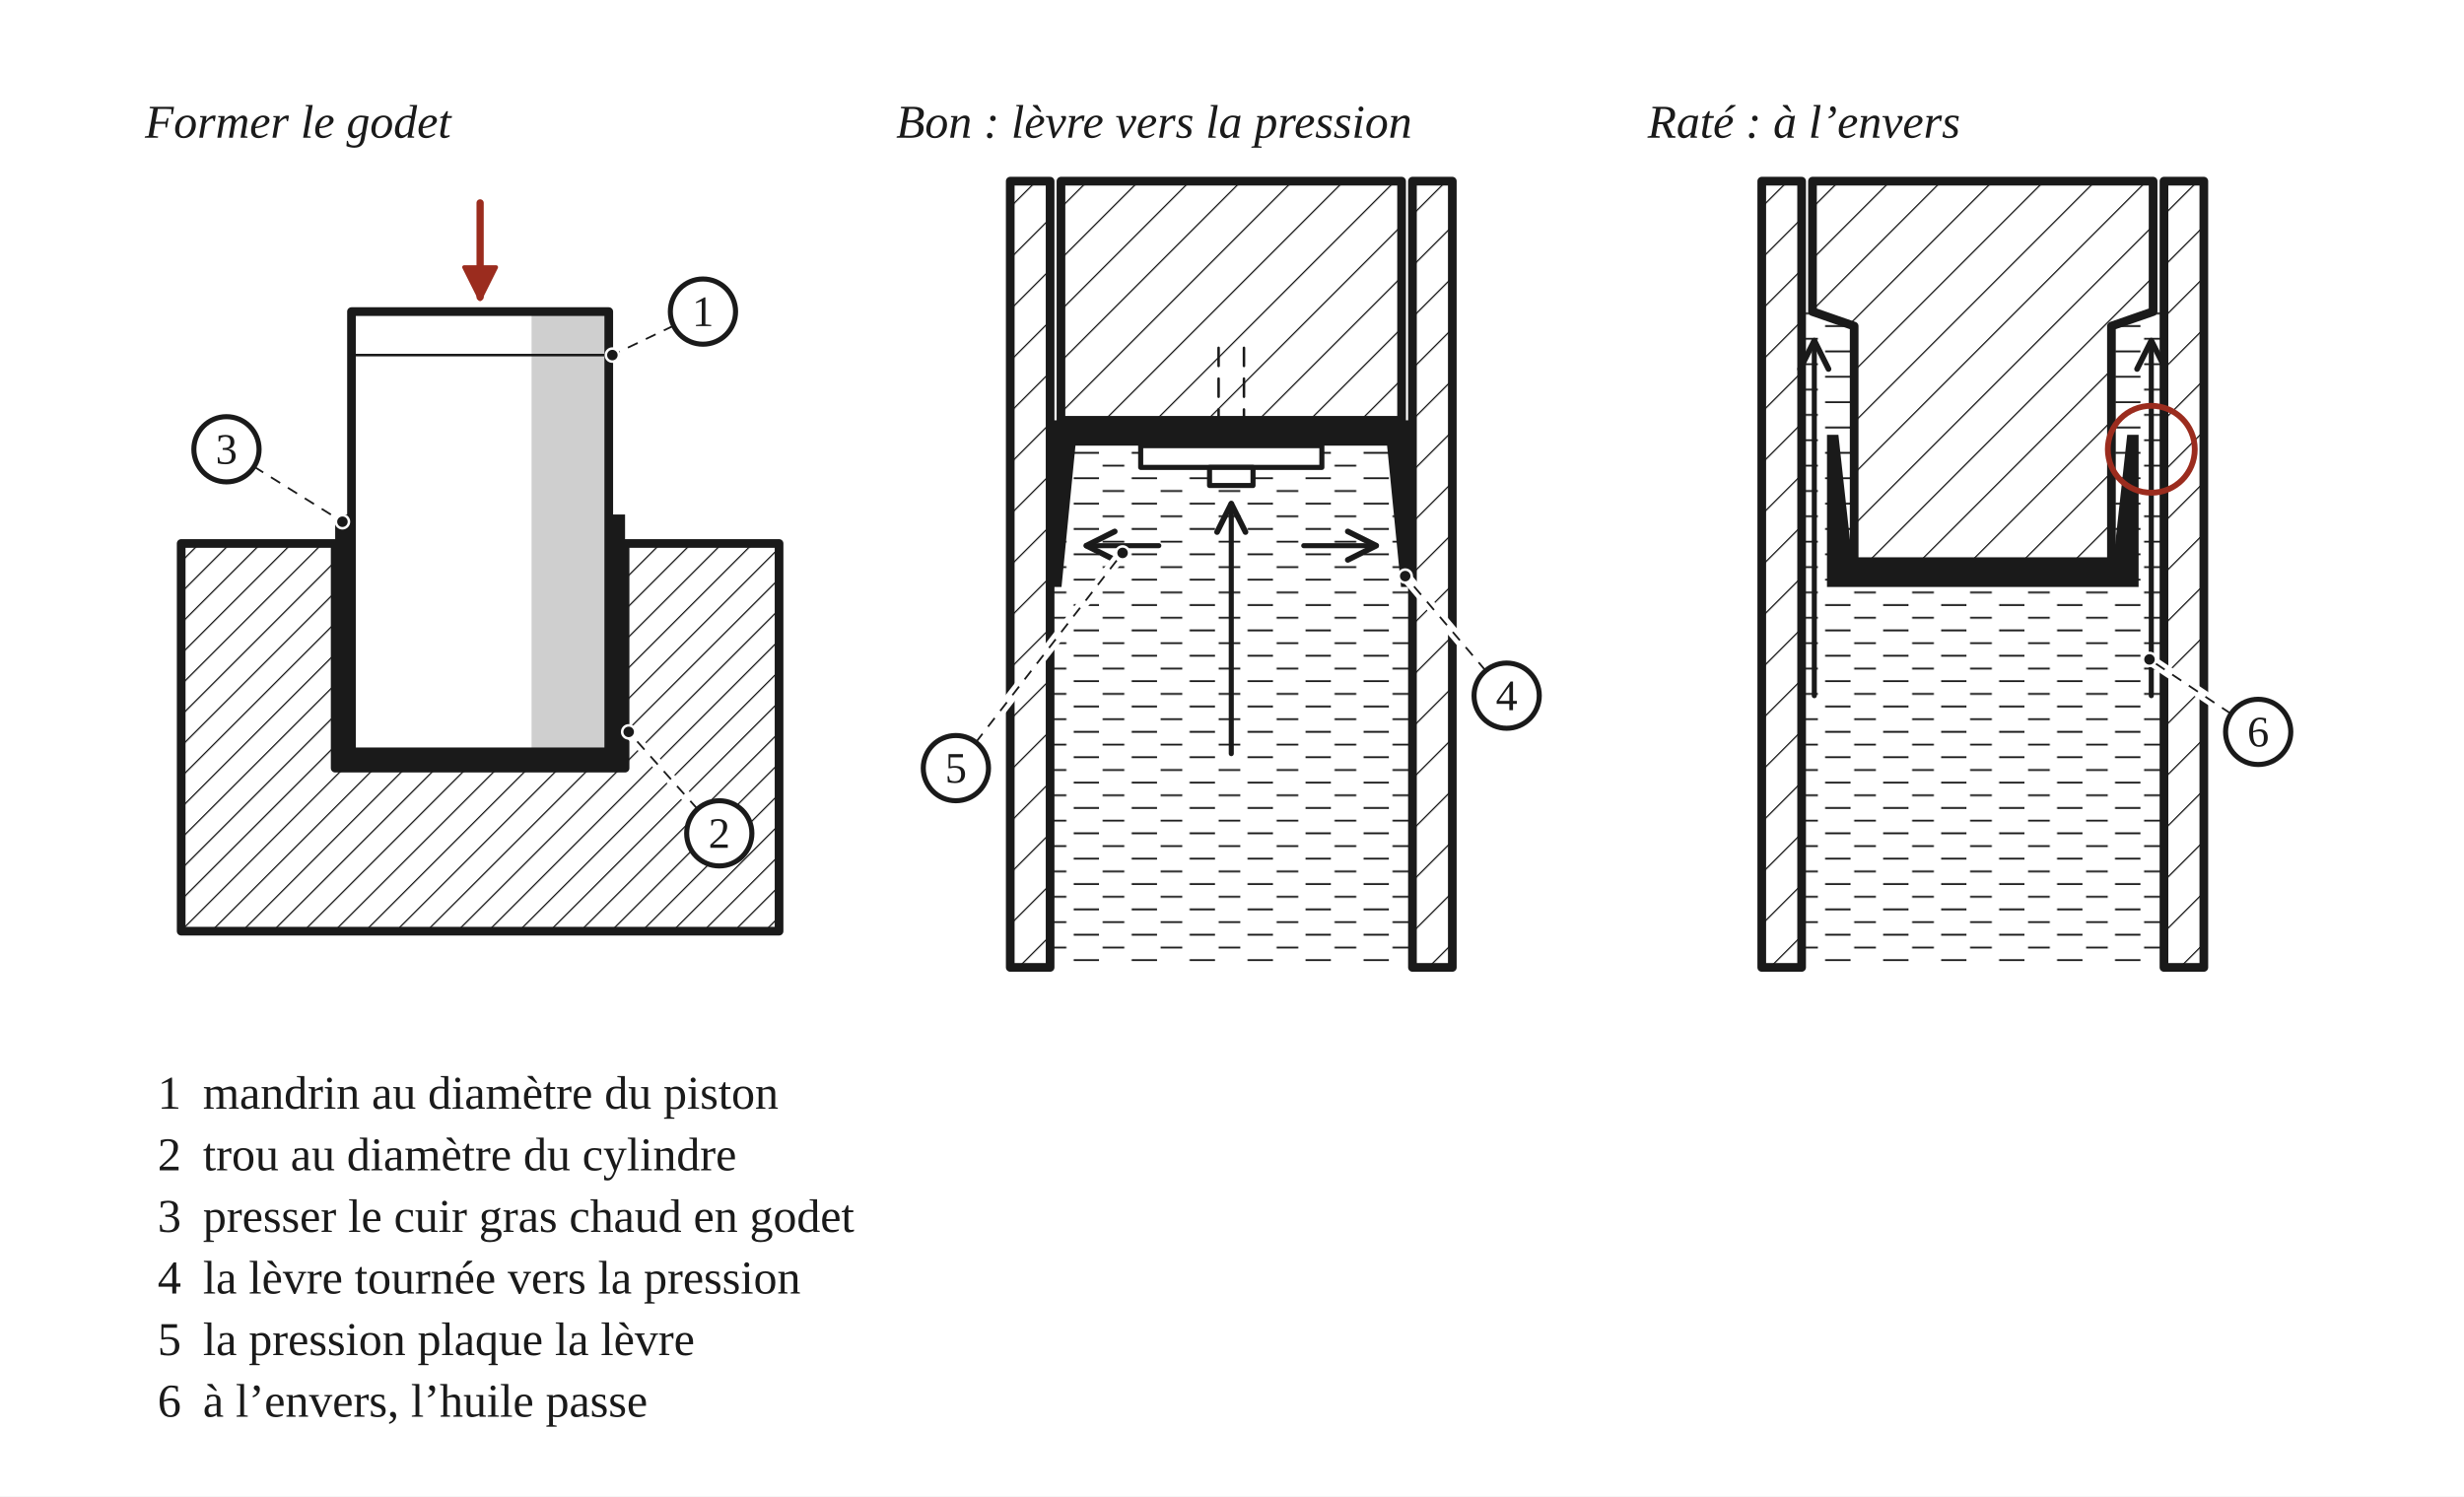
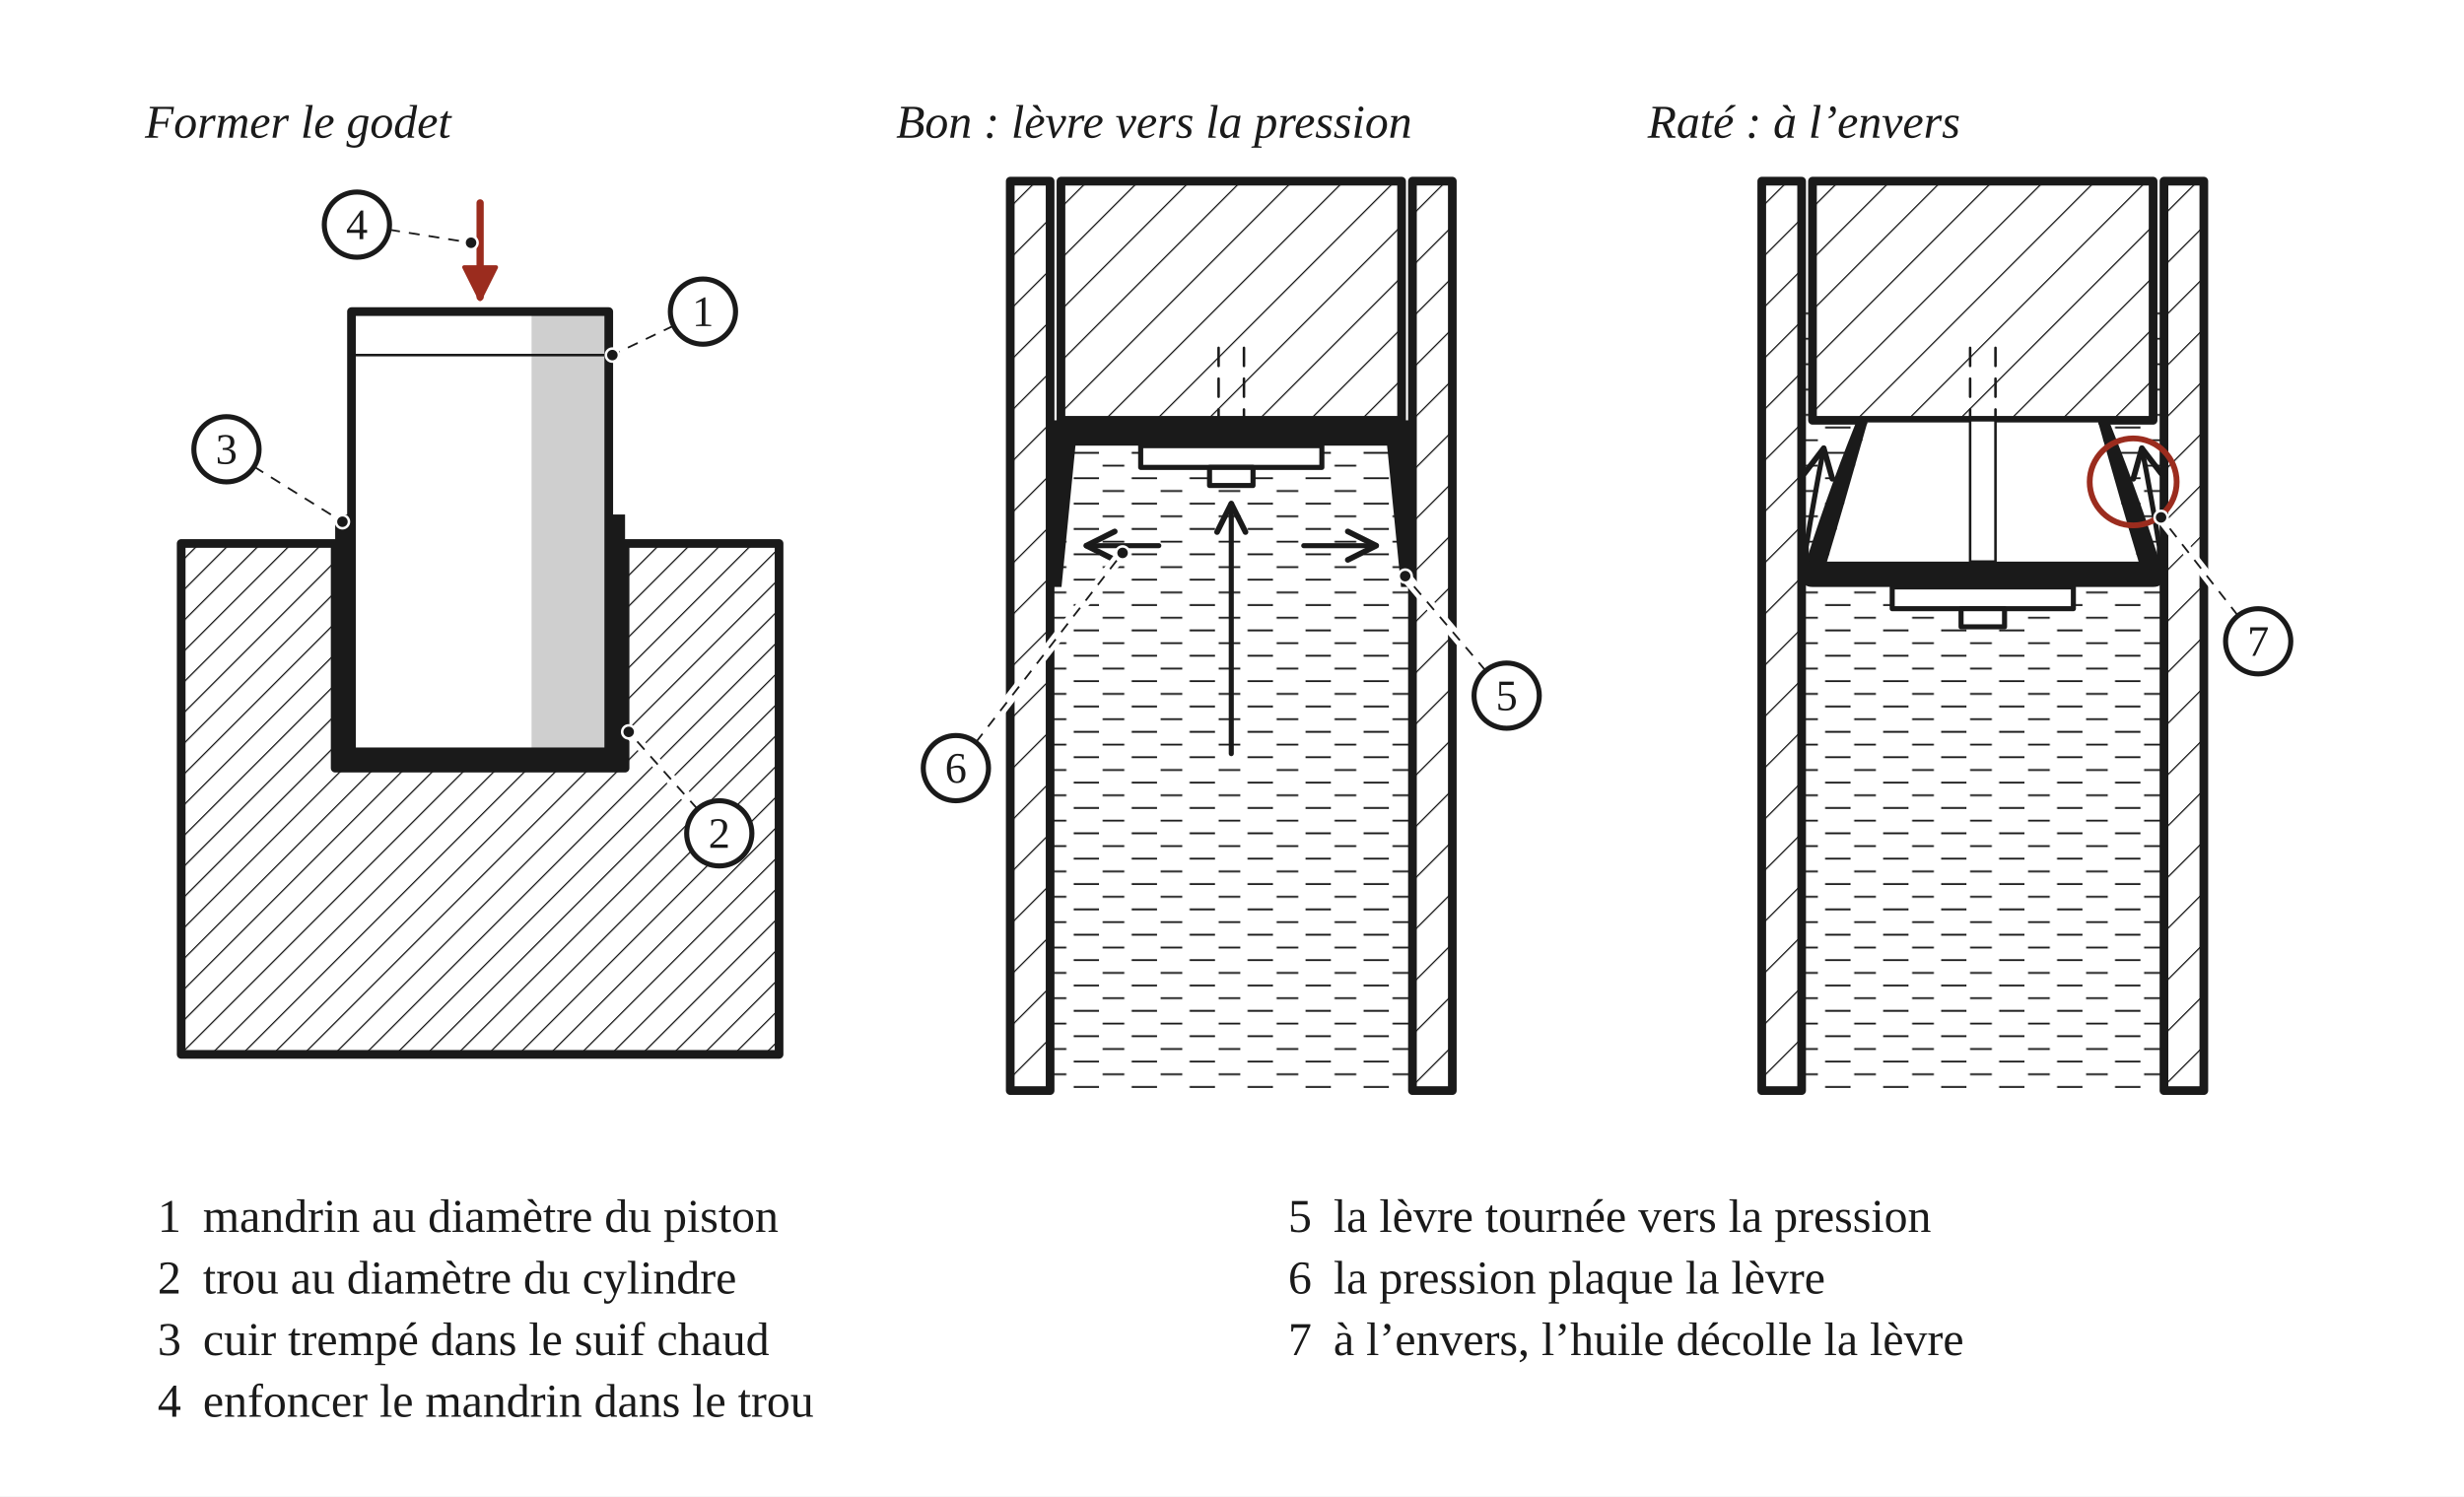
<svg xmlns="http://www.w3.org/2000/svg" width="680" height="413" viewBox="0 0 680 413" role="img">
  <defs>
    <pattern id="h-bois" width="6" height="6" patternUnits="userSpaceOnUse" patternTransform="rotate(45)">
      <line x1="0" y1="0" x2="0" y2="6" stroke="#1A1A1A" stroke-width="0.7" />
    </pattern>
    <pattern id="h-metal" width="10" height="10" patternUnits="userSpaceOnUse" patternTransform="rotate(45)">
      <line x1="0" y1="0" x2="0" y2="10" stroke="#1A1A1A" stroke-width="0.7" />
    </pattern>
    <marker id="fl" viewBox="0 0 10 10" refX="9" refY="5" markerWidth="7" markerHeight="7" orient="auto-start-reverse">
      <path d="M1 1 L9 5 L1 9" fill="none" stroke="#1A1A1A" stroke-width="1.6" stroke-linecap="round" stroke-linejoin="round" />
    </marker>
    <marker id="fl-r" viewBox="0 0 10 10" refX="8.5" refY="5" markerWidth="5.5" markerHeight="5.5" orient="auto-start-reverse">
      <path d="M1 1 L9 5 L1 9 Z" fill="#9B2C1E" stroke="#9B2C1E" stroke-width="1" stroke-linejoin="round" />
    </marker>
  </defs>
  <rect x="0" y="0" width="680" height="413" fill="#FFFFFF" />
  <text x="40" y="38" font-family="Georgia, 'Times New Roman', serif" font-size="13" font-style="italic" fill="#1A1A1A">Former le godet</text>
  <g transform="translate(40 46)" data-vue="former">
-     <path d="M 10 104 L 52.5 104 L 52.5 166 L 132.5 166 L 132.5 104 L 175 104 L 175 211 L 10 211 Z" fill="url(#h-bois)" stroke="#1A1A1A" stroke-width="2.4" stroke-linejoin="round" />
+     <path d="M 10 104 L 52.5 104 L 52.5 166 L 132.5 166 L 132.5 104 L 175 104 L 175 245 L 10 245 Z" fill="url(#h-bois)" stroke="#1A1A1A" stroke-width="2.4" stroke-linejoin="round" />
    <path d="M 52.5 96 L 57 96 L 57 161.5 L 128 161.5 L 128 96 L 132.5 96 L 132.5 166 L 52.5 166 Z" fill="#1A1A1A" stroke="none" />
    <path d="M 57 40 L 128 40 L 128 161.5 L 57 161.5 Z" fill="#FFFFFF" stroke="none" />
    <rect x="106.7" y="40" width="21.3" height="121.5" fill="#CFCFCF" stroke="none" />
    <path d="M 57 40 L 128 40 L 128 161.5 L 57 161.5 Z" fill="none" stroke="#1A1A1A" stroke-width="2.4" stroke-linejoin="round" stroke-linecap="round" />
    <line x1="57" y1="52" x2="128" y2="52" fill="none" stroke="#1A1A1A" stroke-width="0.7" stroke-linejoin="round" stroke-linecap="round" />
    <path d="M 92.5 10 L 92.5 36" fill="none" stroke="#9B2C1E" stroke-width="2" stroke-linejoin="round" stroke-linecap="round" marker-end="url(#fl-r)" />
  </g>
  <text x="247.3" y="38" font-family="Georgia, 'Times New Roman', serif" font-size="13" font-style="italic" fill="#1A1A1A">Bon : lèvre vers la pression</text>
  <g transform="translate(247.3 46)" data-vue="bon">
    <defs>
      <pattern id="h-huile-109-44-bon" width="16" height="7" patternUnits="userSpaceOnUse">
        <line x1="1" y1="2" x2="8" y2="2" stroke="#1A1A1A" stroke-width="0.5" />
        <line x1="9" y1="5.5" x2="15" y2="5.5" stroke="#1A1A1A" stroke-width="0.5" />
      </pattern>
    </defs>
-     <rect x="42.5" y="77" width="100" height="144" fill="url(#h-huile-109-44-bon)" stroke="none" />
-     <path d="M 42.5 4 L 31.5 4 L 31.5 221 L 42.5 221 Z" fill="url(#h-metal)" stroke="#1A1A1A" stroke-width="2.4" stroke-linejoin="round" />
-     <path d="M 142.5 4 L 153.5 4 L 153.5 221 L 142.5 221 Z" fill="url(#h-metal)" stroke="#1A1A1A" stroke-width="2.4" stroke-linejoin="round" />
+     <rect x="42.5" y="77" width="100" height="178" fill="url(#h-huile-109-44-bon)" stroke="none" />
+     <path d="M 42.5 4 L 31.5 4 L 31.5 255 L 42.5 255 Z" fill="url(#h-metal)" stroke="#1A1A1A" stroke-width="2.4" stroke-linejoin="round" />
+     <path d="M 142.5 4 L 153.5 4 L 153.5 255 L 142.5 255 Z" fill="url(#h-metal)" stroke="#1A1A1A" stroke-width="2.4" stroke-linejoin="round" />
    <path d="M 45.5 4 L 139.5 4 L 139.5 70 L 45.5 70 Z" fill="url(#h-metal)" stroke="#1A1A1A" stroke-width="2.4" stroke-linejoin="round" />
    <path d="M 42.5 70 L 142.5 70 L 142.5 116 L 139.35 116 L 135.5 77 L 49.5 77 L 45.65 116 L 42.5 116 Z" fill="#1A1A1A" stroke="none" />
    <rect x="67.5" y="77" width="50" height="6" fill="#FFFFFF" stroke="#1A1A1A" stroke-width="1.4" stroke-linejoin="round" stroke-linecap="round" />
    <rect x="86.5" y="83" width="12" height="5" fill="#FFFFFF" stroke="#1A1A1A" stroke-width="1.4" stroke-linejoin="round" stroke-linecap="round" />
    <line x1="89" y1="50" x2="89" y2="70" fill="none" stroke="#1A1A1A" stroke-width="0.7" stroke-linejoin="round" stroke-linecap="round" stroke-dasharray="5 3.5" />
    <line x1="96" y1="50" x2="96" y2="70" fill="none" stroke="#1A1A1A" stroke-width="0.7" stroke-linejoin="round" stroke-linecap="round" stroke-dasharray="5 3.5" />
    <path d="M 72.5 104.6 L 52.5 104.6" fill="none" stroke="#1A1A1A" stroke-width="1.4" stroke-linejoin="round" stroke-linecap="round" marker-end="url(#fl)" />
    <path d="M 112.5 104.6 L 132.5 104.6" fill="none" stroke="#1A1A1A" stroke-width="1.4" stroke-linejoin="round" stroke-linecap="round" marker-end="url(#fl)" />
    <path d="M 92.5 162 L 92.5 93" fill="none" stroke="#1A1A1A" stroke-width="1.4" stroke-linejoin="round" stroke-linecap="round" marker-end="url(#fl)" />
  </g>
  <text x="454.7" y="38" font-family="Georgia, 'Times New Roman', serif" font-size="13" font-style="italic" fill="#1A1A1A">Raté : à l’envers</text>
  <g transform="translate(454.7 46)" data-vue="rate">
    <defs>
      <pattern id="h-huile-109-44-rate" width="16" height="7" patternUnits="userSpaceOnUse">
        <line x1="1" y1="2" x2="8" y2="2" stroke="#1A1A1A" stroke-width="0.5" />
        <line x1="9" y1="5.5" x2="15" y2="5.5" stroke="#1A1A1A" stroke-width="0.5" />
      </pattern>
    </defs>
-     <rect x="42.5" y="40" width="100" height="181" fill="url(#h-huile-109-44-rate)" stroke="none" />
-     <path d="M 42.5 4 L 31.5 4 L 31.5 221 L 42.5 221 Z" fill="url(#h-metal)" stroke="#1A1A1A" stroke-width="2.4" stroke-linejoin="round" />
-     <path d="M 142.5 4 L 153.5 4 L 153.5 221 L 142.5 221 Z" fill="url(#h-metal)" stroke="#1A1A1A" stroke-width="2.4" stroke-linejoin="round" />
-     <path d="M 45.5 4 L 139.5 4 L 139.5 40 L 128 44 L 128 109 L 57 109 L 57 44 L 45.5 40 Z" fill="#FFFFFF" stroke="none" />
-     <path d="M 45.5 4 L 139.5 4 L 139.5 40 L 128 44 L 128 109 L 57 109 L 57 44 L 45.5 40 Z" fill="url(#h-metal)" stroke="#1A1A1A" stroke-width="2.4" stroke-linejoin="round" />
-     <path d="M 49.5 116 L 135.5 116 L 135.5 74 L 132.35 74 L 128.5 109 L 56.5 109 L 52.65 74 L 49.5 74 Z" fill="#1A1A1A" stroke="none" />
-     <path d="M 46 146 L 46 48" fill="none" stroke="#1A1A1A" stroke-width="1.4" stroke-linejoin="round" stroke-linecap="round" marker-end="url(#fl)" />
-     <path d="M 139 146 L 139 48" fill="none" stroke="#1A1A1A" stroke-width="1.4" stroke-linejoin="round" stroke-linecap="round" marker-end="url(#fl)" />
-     <circle cx="139" cy="78" r="12" fill="none" stroke="#9B2C1E" stroke-width="1.6" />
+     <rect x="42.5" y="40" width="100" height="215" fill="url(#h-huile-109-44-rate)" stroke="none" />
+     <path d="M 42.5 4 L 31.5 4 L 31.5 255 L 42.5 255 Z" fill="url(#h-metal)" stroke="#1A1A1A" stroke-width="2.4" stroke-linejoin="round" />
+     <path d="M 142.5 4 L 153.5 4 L 153.5 255 L 142.5 255 Z" fill="url(#h-metal)" stroke="#1A1A1A" stroke-width="2.4" stroke-linejoin="round" />
+     <path d="M 45.5 4 L 139.5 4 L 139.5 70 L 45.5 70 Z" fill="#FFFFFF" stroke="none" />
+     <path d="M 45.5 4 L 139.5 4 L 139.5 70 L 45.5 70 Z" fill="url(#h-metal)" stroke="#1A1A1A" stroke-width="2.4" stroke-linejoin="round" />
+     <path d="M 60.65 70.6 Q 53.75 95 49.5 109 L 135.5 109 Q 131.25 95 124.35 70.6 Z" fill="#FFFFFF" stroke="none" />
+     <path d="M 45.5 116 L 139.5 116 Q 142.5 116 142.5 113 Q 136.5 93 127.5 70.6 L 124.35 70.6 Q 131.25 95 135.5 109 L 49.5 109 Q 53.75 95 60.65 70.6 L 57.5 70.6 Q 48.5 93 42.5 113 Q 42.5 116 45.5 116 Z" fill="#1A1A1A" stroke="none" />
+     <rect x="89" y="70" width="7" height="39" fill="#FFFFFF" stroke="#1A1A1A" stroke-width="0.7" stroke-linejoin="round" stroke-linecap="round" />
+     <line x1="89" y1="50" x2="89" y2="70" fill="none" stroke="#1A1A1A" stroke-width="0.7" stroke-linejoin="round" stroke-linecap="round" stroke-dasharray="5 3.5" />
+     <line x1="96" y1="50" x2="96" y2="70" fill="none" stroke="#1A1A1A" stroke-width="0.7" stroke-linejoin="round" stroke-linecap="round" stroke-dasharray="5 3.5" />
+     <rect x="67.5" y="116" width="50" height="6" fill="#FFFFFF" stroke="#1A1A1A" stroke-width="1.4" stroke-linejoin="round" stroke-linecap="round" />
+     <rect x="86.5" y="122" width="12" height="5" fill="#FFFFFF" stroke="#1A1A1A" stroke-width="1.4" stroke-linejoin="round" stroke-linecap="round" />
+     <path d="M 43.9 113 L 43.76 104.9 L 44.3 101.61 L 44.85 98.29 L 45.43 94.94 L 46.03 91.55 L 46.64 88.14 L 47.27 84.69 L 47.93 81.21 L 48.6 77.71" fill="none" stroke="#1A1A1A" stroke-width="1.4" stroke-linejoin="round" stroke-linecap="round" marker-end="url(#fl)" />
+     <path d="M 141.1 113 L 141.24 104.9 L 140.7 101.61 L 140.15 98.29 L 139.57 94.94 L 138.97 91.55 L 138.36 88.14 L 137.73 84.69 L 137.07 81.21 L 136.4 77.71" fill="none" stroke="#1A1A1A" stroke-width="1.4" stroke-linejoin="round" stroke-linecap="round" marker-end="url(#fl)" />
+     <circle cx="134" cy="87" r="12" fill="none" stroke="#9B2C1E" stroke-width="1.6" />
  </g>
  <line x1="185.9" y1="89.9" x2="169" y2="98" fill="none" stroke="#FFFFFF" stroke-width="3" stroke-linecap="round" />
  <line x1="185.9" y1="89.9" x2="169" y2="98" fill="none" stroke="#1A1A1A" stroke-width="0.5" stroke-dasharray="3 2.5" />
  <circle cx="169" cy="98" r="1.8" fill="#1A1A1A" stroke="#FFFFFF" stroke-width="0.7" />
  <circle cx="194" cy="86" r="9" fill="#FFFFFF" stroke="#1A1A1A" stroke-width="1.4" data-vue="former" />
  <text x="194" y="90" text-anchor="middle" font-family="Georgia, 'Times New Roman', serif" font-size="12" fill="#1A1A1A">1</text>
  <line x1="192.5" y1="223.3" x2="173.5" y2="202" fill="none" stroke="#FFFFFF" stroke-width="3" stroke-linecap="round" />
  <line x1="192.5" y1="223.3" x2="173.5" y2="202" fill="none" stroke="#1A1A1A" stroke-width="0.5" stroke-dasharray="3 2.5" />
  <circle cx="173.5" cy="202" r="1.8" fill="#1A1A1A" stroke="#FFFFFF" stroke-width="0.7" />
  <circle cx="198.5" cy="230" r="9" fill="#FFFFFF" stroke="#1A1A1A" stroke-width="1.4" data-vue="former" />
  <text x="198.5" y="234" text-anchor="middle" font-family="Georgia, 'Times New Roman', serif" font-size="12" fill="#1A1A1A">2</text>
  <line x1="70.1" y1="128.8" x2="94.5" y2="144" fill="none" stroke="#FFFFFF" stroke-width="3" stroke-linecap="round" />
  <line x1="70.1" y1="128.8" x2="94.5" y2="144" fill="none" stroke="#1A1A1A" stroke-width="0.5" stroke-dasharray="3 2.5" />
  <circle cx="94.5" cy="144" r="1.8" fill="#1A1A1A" stroke="#FFFFFF" stroke-width="0.7" />
  <circle cx="62.5" cy="124" r="9" fill="#FFFFFF" stroke="#1A1A1A" stroke-width="1.4" data-vue="former" />
  <text x="62.5" y="128" text-anchor="middle" font-family="Georgia, 'Times New Roman', serif" font-size="12" fill="#1A1A1A">3</text>
+   <line x1="107.4" y1="63.4" x2="130" y2="67" fill="none" stroke="#FFFFFF" stroke-width="3" stroke-linecap="round" />
+   <line x1="107.4" y1="63.4" x2="130" y2="67" fill="none" stroke="#1A1A1A" stroke-width="0.5" stroke-dasharray="3 2.5" />
+   <circle cx="130" cy="67" r="1.8" fill="#1A1A1A" stroke="#FFFFFF" stroke-width="0.7" />
+   <circle cx="98.5" cy="62" r="9" fill="#FFFFFF" stroke="#1A1A1A" stroke-width="1.4" data-vue="former" />
+   <text x="98.5" y="66" text-anchor="middle" font-family="Georgia, 'Times New Roman', serif" font-size="12" fill="#1A1A1A">4</text>
  <line x1="410" y1="185.1" x2="387.8" y2="159" fill="none" stroke="#FFFFFF" stroke-width="3" stroke-linecap="round" />
  <line x1="410" y1="185.1" x2="387.8" y2="159" fill="none" stroke="#1A1A1A" stroke-width="0.5" stroke-dasharray="3 2.5" />
  <circle cx="387.8" cy="159" r="1.8" fill="#1A1A1A" stroke="#FFFFFF" stroke-width="0.7" />
  <circle cx="415.8" cy="192" r="9" fill="#FFFFFF" stroke="#1A1A1A" stroke-width="1.4" data-vue="bon" />
-   <text x="415.8" y="196" text-anchor="middle" font-family="Georgia, 'Times New Roman', serif" font-size="12" fill="#1A1A1A">4</text>
+   <text x="415.8" y="196" text-anchor="middle" font-family="Georgia, 'Times New Roman', serif" font-size="12" fill="#1A1A1A">5</text>
  <line x1="269.3" y1="204.9" x2="309.8" y2="152.6" fill="none" stroke="#FFFFFF" stroke-width="3" stroke-linecap="round" />
  <line x1="269.3" y1="204.9" x2="309.8" y2="152.6" fill="none" stroke="#1A1A1A" stroke-width="0.5" stroke-dasharray="3 2.5" />
  <circle cx="309.8" cy="152.6" r="1.8" fill="#1A1A1A" stroke="#FFFFFF" stroke-width="0.7" />
  <circle cx="263.8" cy="212" r="9" fill="#FFFFFF" stroke="#1A1A1A" stroke-width="1.4" data-vue="bon" />
-   <text x="263.8" y="216" text-anchor="middle" font-family="Georgia, 'Times New Roman', serif" font-size="12" fill="#1A1A1A">5</text>
-   <line x1="615.7" y1="197" x2="593.2" y2="182" fill="none" stroke="#FFFFFF" stroke-width="3" stroke-linecap="round" />
-   <line x1="615.7" y1="197" x2="593.2" y2="182" fill="none" stroke="#1A1A1A" stroke-width="0.5" stroke-dasharray="3 2.5" />
-   <circle cx="593.2" cy="182" r="1.8" fill="#1A1A1A" stroke="#FFFFFF" stroke-width="0.7" />
-   <circle cx="623.2" cy="202" r="9" fill="#FFFFFF" stroke="#1A1A1A" stroke-width="1.4" data-vue="rate" />
-   <text x="623.2" y="206" text-anchor="middle" font-family="Georgia, 'Times New Roman', serif" font-size="12" fill="#1A1A1A">6</text>
-   <text x="50" y="306" text-anchor="end" font-family="Georgia, 'Times New Roman', serif" font-size="13" fill="#1A1A1A">1</text>
-   <text x="56" y="306" font-family="Georgia, 'Times New Roman', serif" font-size="13" fill="#1A1A1A">mandrin au diamètre du piston</text>
-   <text x="50" y="323" text-anchor="end" font-family="Georgia, 'Times New Roman', serif" font-size="13" fill="#1A1A1A">2</text>
-   <text x="56" y="323" font-family="Georgia, 'Times New Roman', serif" font-size="13" fill="#1A1A1A">trou au diamètre du cylindre</text>
-   <text x="50" y="340" text-anchor="end" font-family="Georgia, 'Times New Roman', serif" font-size="13" fill="#1A1A1A">3</text>
-   <text x="56" y="340" font-family="Georgia, 'Times New Roman', serif" font-size="13" fill="#1A1A1A">presser le cuir gras chaud en godet</text>
-   <text x="50" y="357" text-anchor="end" font-family="Georgia, 'Times New Roman', serif" font-size="13" fill="#1A1A1A">4</text>
-   <text x="56" y="357" font-family="Georgia, 'Times New Roman', serif" font-size="13" fill="#1A1A1A">la lèvre tournée vers la pression</text>
-   <text x="50" y="374" text-anchor="end" font-family="Georgia, 'Times New Roman', serif" font-size="13" fill="#1A1A1A">5</text>
-   <text x="56" y="374" font-family="Georgia, 'Times New Roman', serif" font-size="13" fill="#1A1A1A">la pression plaque la lèvre</text>
-   <text x="50" y="391" text-anchor="end" font-family="Georgia, 'Times New Roman', serif" font-size="13" fill="#1A1A1A">6</text>
-   <text x="56" y="391" font-family="Georgia, 'Times New Roman', serif" font-size="13" fill="#1A1A1A">à l’envers, l’huile passe</text>
+   <text x="263.8" y="216" text-anchor="middle" font-family="Georgia, 'Times New Roman', serif" font-size="12" fill="#1A1A1A">6</text>
+   <line x1="617.6" y1="169.9" x2="596.4" y2="142.8" fill="none" stroke="#FFFFFF" stroke-width="3" stroke-linecap="round" />
+   <line x1="617.6" y1="169.9" x2="596.4" y2="142.8" fill="none" stroke="#1A1A1A" stroke-width="0.5" stroke-dasharray="3 2.5" />
+   <circle cx="596.4" cy="142.8" r="1.8" fill="#1A1A1A" stroke="#FFFFFF" stroke-width="0.7" />
+   <circle cx="623.2" cy="177" r="9" fill="#FFFFFF" stroke="#1A1A1A" stroke-width="1.4" data-vue="rate" />
+   <text x="623.2" y="181" text-anchor="middle" font-family="Georgia, 'Times New Roman', serif" font-size="12" fill="#1A1A1A">7</text>
+   <text x="50" y="340" text-anchor="end" font-family="Georgia, 'Times New Roman', serif" font-size="13" fill="#1A1A1A">1</text>
+   <text x="56" y="340" font-family="Georgia, 'Times New Roman', serif" font-size="13" fill="#1A1A1A">mandrin au diamètre du piston</text>
+   <text x="50" y="357" text-anchor="end" font-family="Georgia, 'Times New Roman', serif" font-size="13" fill="#1A1A1A">2</text>
+   <text x="56" y="357" font-family="Georgia, 'Times New Roman', serif" font-size="13" fill="#1A1A1A">trou au diamètre du cylindre</text>
+   <text x="50" y="374" text-anchor="end" font-family="Georgia, 'Times New Roman', serif" font-size="13" fill="#1A1A1A">3</text>
+   <text x="56" y="374" font-family="Georgia, 'Times New Roman', serif" font-size="13" fill="#1A1A1A">cuir trempé dans le suif chaud</text>
+   <text x="50" y="391" text-anchor="end" font-family="Georgia, 'Times New Roman', serif" font-size="13" fill="#1A1A1A">4</text>
+   <text x="56" y="391" font-family="Georgia, 'Times New Roman', serif" font-size="13" fill="#1A1A1A">enfoncer le mandrin dans le trou</text>
+   <text x="362" y="340" text-anchor="end" font-family="Georgia, 'Times New Roman', serif" font-size="13" fill="#1A1A1A">5</text>
+   <text x="368" y="340" font-family="Georgia, 'Times New Roman', serif" font-size="13" fill="#1A1A1A">la lèvre tournée vers la pression</text>
+   <text x="362" y="357" text-anchor="end" font-family="Georgia, 'Times New Roman', serif" font-size="13" fill="#1A1A1A">6</text>
+   <text x="368" y="357" font-family="Georgia, 'Times New Roman', serif" font-size="13" fill="#1A1A1A">la pression plaque la lèvre</text>
+   <text x="362" y="374" text-anchor="end" font-family="Georgia, 'Times New Roman', serif" font-size="13" fill="#1A1A1A">7</text>
+   <text x="368" y="374" font-family="Georgia, 'Times New Roman', serif" font-size="13" fill="#1A1A1A">à l’envers, l’huile décolle la lèvre</text>
</svg>
